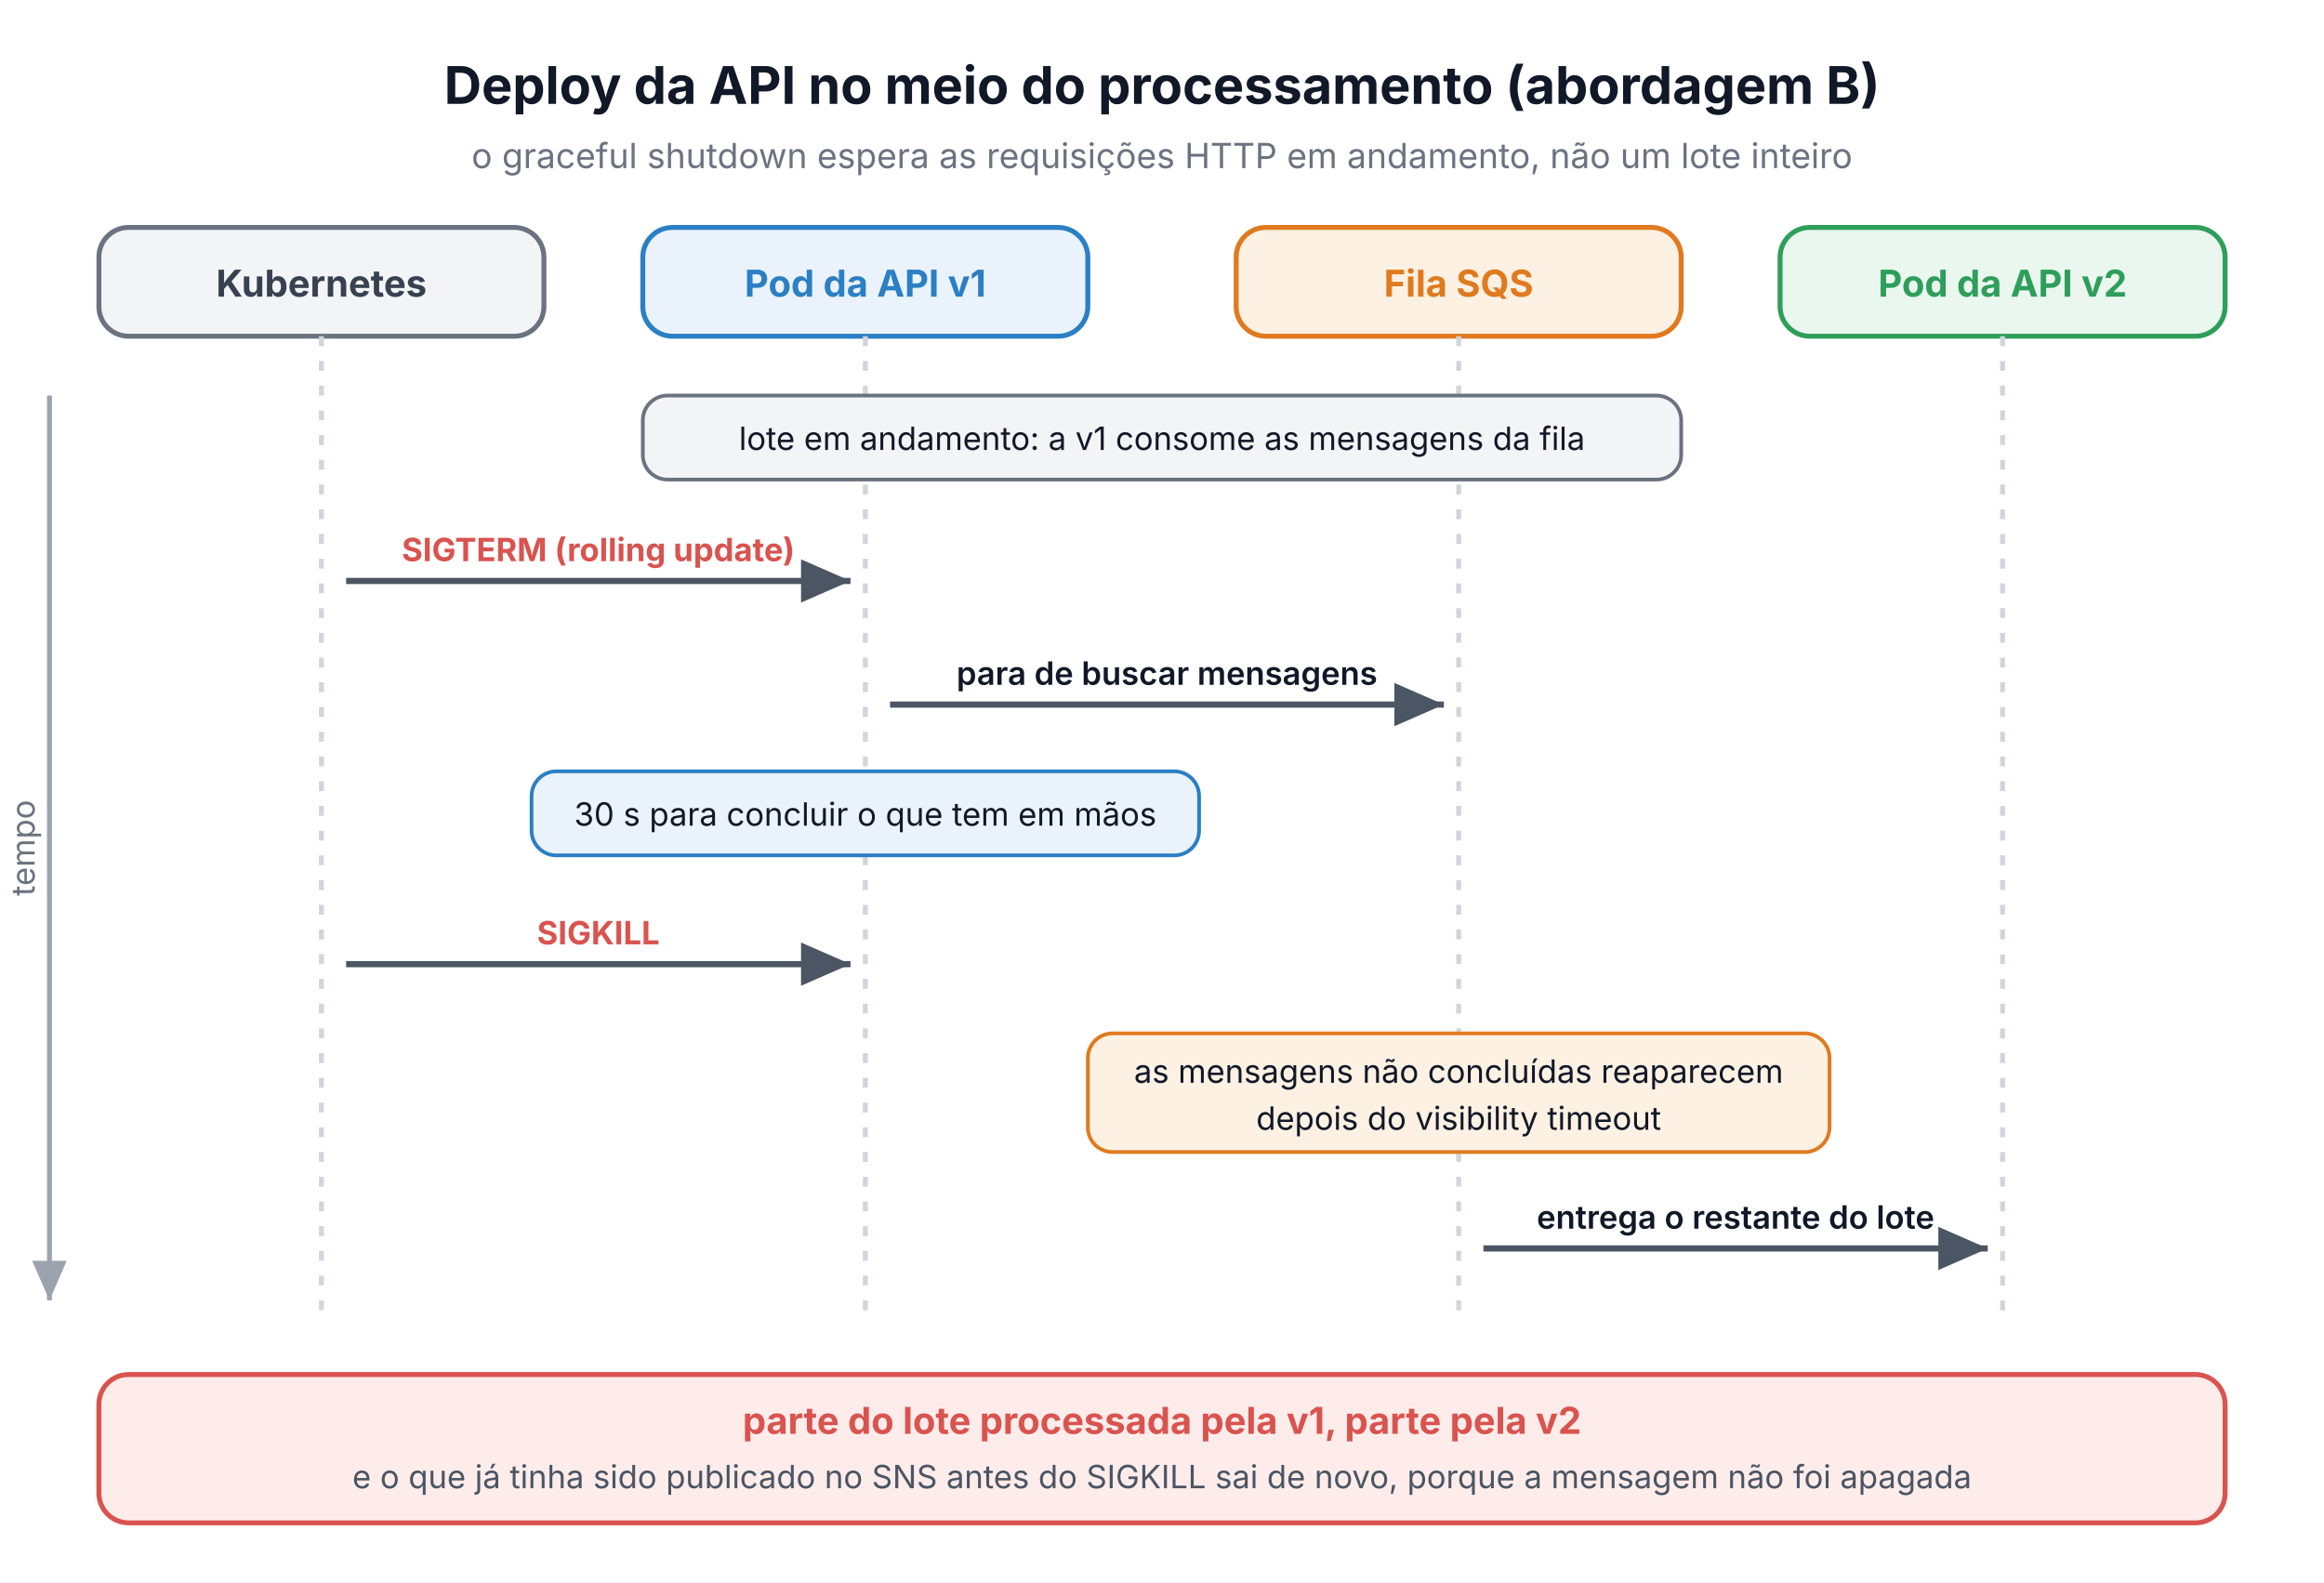
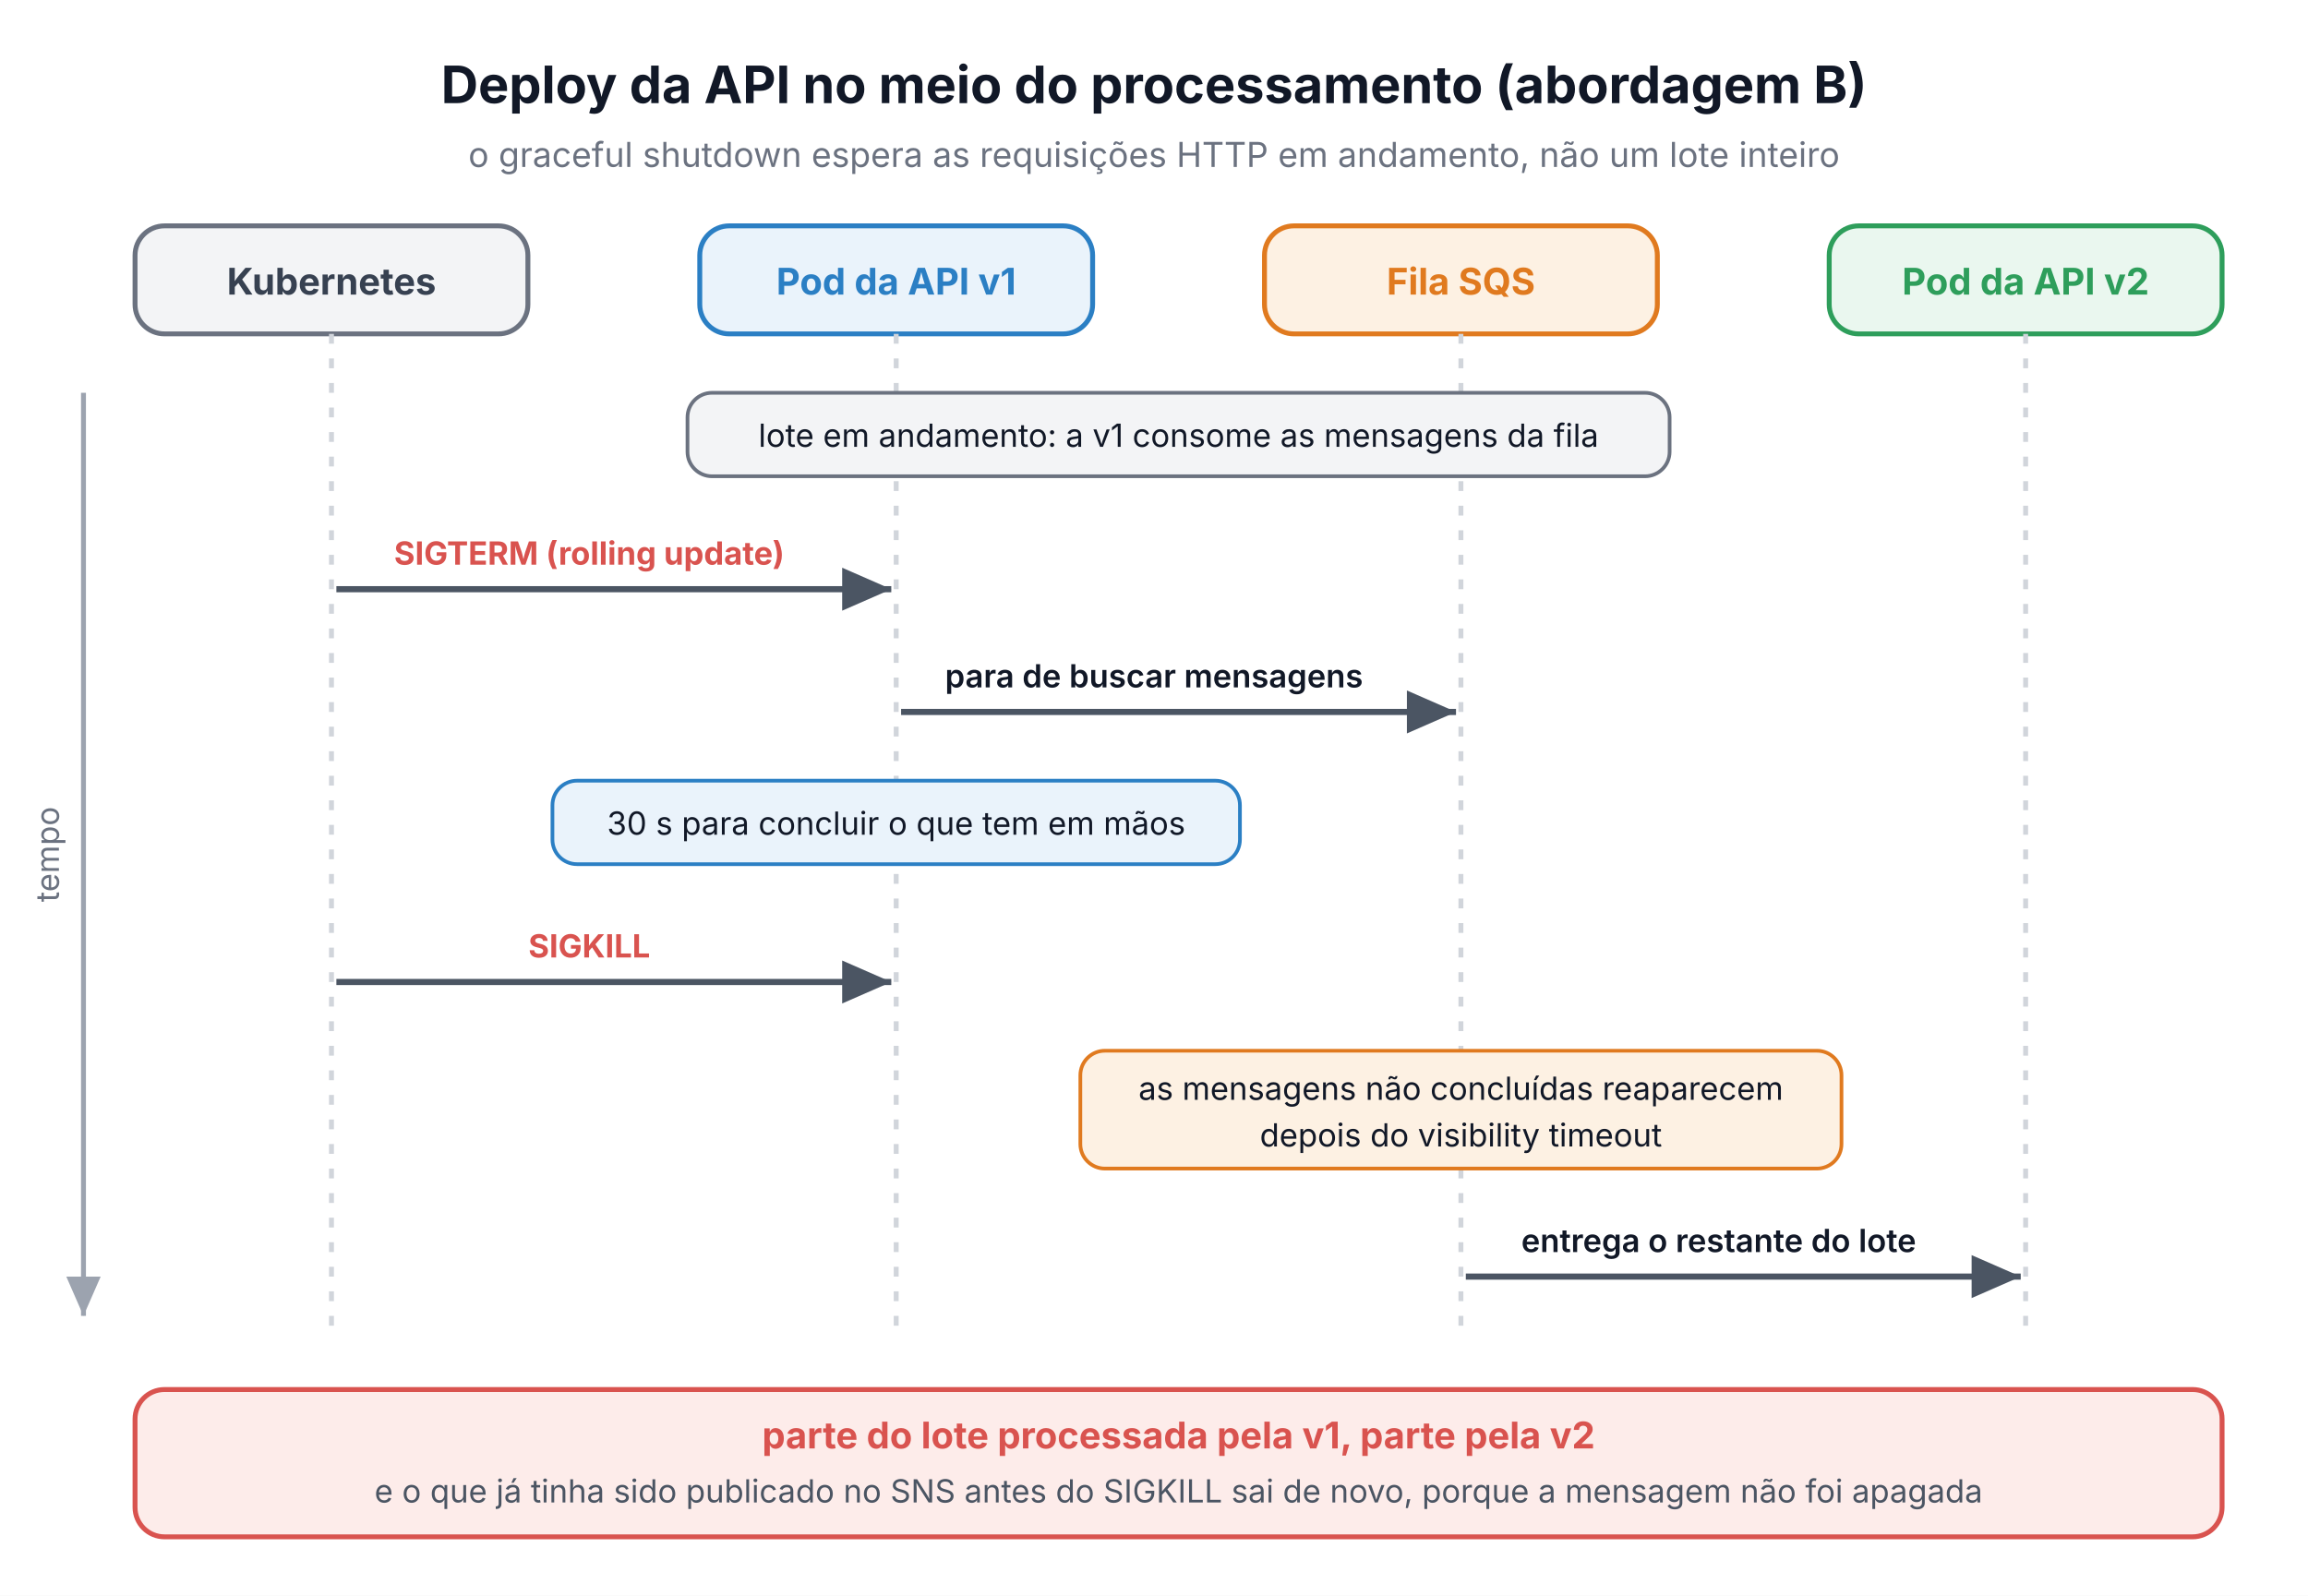
- <svg xmlns="http://www.w3.org/2000/svg" viewBox="0 0 940 640" font-family="Inter, system-ui, sans-serif">
-   <rect width="940" height="640" fill="#ffffff" />
+ <svg xmlns="http://www.w3.org/2000/svg" viewBox="0 0 940 650" font-family="Inter, system-ui, sans-serif">
+   <rect width="940" height="650" fill="#ffffff" />
  <defs>
    <marker id="m" markerWidth="10" markerHeight="10" refX="8" refY="3.5" orient="auto">
      <path d="M0,0 L8,3.5 L0,7 Z" fill="#4b5563" />
    </marker>
    <marker id="mt" markerWidth="10" markerHeight="10" refX="8" refY="3.5" orient="auto">
      <path d="M0,0 L8,3.5 L0,7 Z" fill="#9ca3af" />
    </marker>
  </defs>
  <text x="470" y="42" font-size="21" font-weight="700" fill="#111827" text-anchor="middle">Deploy da API no meio do processamento (abordagem B)</text>
  <text x="470" y="68" font-size="14" fill="#6b7280" text-anchor="middle">o graceful shutdown espera as requisições HTTP em andamento, não um lote inteiro</text>
  <g font-size="15" font-weight="700" text-anchor="middle">
-     <rect x="40" y="92" width="180" height="44" rx="12" fill="#f3f4f6" stroke="#6b7280" stroke-width="2" />
-     <text x="130" y="120" fill="#374151">Kubernetes</text>
-     <rect x="260" y="92" width="180" height="44" rx="12" fill="#eaf3fb" stroke="#2b7fc4" stroke-width="2" />
-     <text x="350" y="120" fill="#2b7fc4">Pod da API v1</text>
-     <rect x="500" y="92" width="180" height="44" rx="12" fill="#fdf1e3" stroke="#e07a1f" stroke-width="2" />
-     <text x="590" y="120" fill="#e07a1f">Fila SQS</text>
-     <rect x="720" y="92" width="180" height="44" rx="12" fill="#eaf7ef" stroke="#2e9e5b" stroke-width="2" />
-     <text x="810" y="120" fill="#2e9e5b">Pod da API v2</text>
+     <rect x="55" y="92" width="160" height="44" rx="12" fill="#f3f4f6" stroke="#6b7280" stroke-width="2" />
+     <text x="135" y="120" fill="#374151">Kubernetes</text>
+     <rect x="285" y="92" width="160" height="44" rx="12" fill="#eaf3fb" stroke="#2b7fc4" stroke-width="2" />
+     <text x="365" y="120" fill="#2b7fc4">Pod da API v1</text>
+     <rect x="515" y="92" width="160" height="44" rx="12" fill="#fdf1e3" stroke="#e07a1f" stroke-width="2" />
+     <text x="595" y="120" fill="#e07a1f">Fila SQS</text>
+     <rect x="745" y="92" width="160" height="44" rx="12" fill="#eaf7ef" stroke="#2e9e5b" stroke-width="2" />
+     <text x="825" y="120" fill="#2e9e5b">Pod da API v2</text>
  </g>
  <g stroke="#d1d5db" stroke-width="2" stroke-dasharray="4 6">
-     <path d="M130 136 V536" />
-     <path d="M350 136 V536" />
-     <path d="M590 136 V536" />
-     <path d="M810 136 V536" />
+     <path d="M135 136 V546" />
+     <path d="M365 136 V546" />
+     <path d="M595 136 V546" />
+     <path d="M825 136 V546" />
  </g>
-   <path d="M20 160 V526" stroke="#9ca3af" stroke-width="2" marker-end="url(#mt)" />
-   <text x="0" y="0" font-size="13" fill="#6b7280" text-anchor="middle" transform="translate(14 343) rotate(-90)">tempo</text>
-   <rect x="260" y="160" width="420" height="34" rx="10" fill="#f3f4f6" stroke="#6b7280" stroke-width="1.5" />
-   <text x="470" y="182" font-size="13" fill="#111827" text-anchor="middle">lote em andamento: a v1 consome as mensagens da fila</text>
-   <path d="M140 235 H344" stroke="#4b5563" stroke-width="2.5" marker-end="url(#m)" />
-   <text x="242" y="227" font-size="13" font-weight="700" fill="#d9534f" text-anchor="middle">SIGTERM (rolling update)</text>
-   <path d="M360 285 H584" stroke="#4b5563" stroke-width="2.5" marker-end="url(#m)" />
-   <text x="472" y="277" font-size="13" font-weight="600" fill="#111827" text-anchor="middle">para de buscar mensagens</text>
-   <rect x="215" y="312" width="270" height="34" rx="10" fill="#eaf3fb" stroke="#2b7fc4" stroke-width="1.5" />
-   <text x="350" y="334" font-size="13" fill="#111827" text-anchor="middle">30 s para concluir o que tem em mãos</text>
-   <path d="M140 390 H344" stroke="#4b5563" stroke-width="2.5" marker-end="url(#m)" />
-   <text x="242" y="382" font-size="13" font-weight="700" fill="#d9534f" text-anchor="middle">SIGKILL</text>
-   <rect x="440" y="418" width="300" height="48" rx="10" fill="#fdf1e3" stroke="#e07a1f" stroke-width="1.5" />
-   <text x="590" y="438" font-size="13" fill="#111827" text-anchor="middle">as mensagens não concluídas reaparecem</text>
-   <text x="590" y="457" font-size="13" fill="#111827" text-anchor="middle">depois do visibility timeout</text>
-   <path d="M600 505 H804" stroke="#4b5563" stroke-width="2.5" marker-end="url(#m)" />
-   <text x="702" y="497" font-size="13" font-weight="600" fill="#111827" text-anchor="middle">entrega o restante do lote</text>
-   <rect x="40" y="556" width="860" height="60" rx="12" fill="#fdecea" stroke="#d9534f" stroke-width="2" />
-   <text x="470" y="580" font-size="15" font-weight="700" fill="#d9534f" text-anchor="middle">parte do lote processada pela v1, parte pela v2</text>
-   <text x="470" y="602" font-size="13" fill="#4b5563" text-anchor="middle">e o que já tinha sido publicado no SNS antes do SIGKILL sai de novo, porque a mensagem não foi apagada</text>
+   <path d="M34 160 V536" stroke="#9ca3af" stroke-width="2" marker-end="url(#mt)" />
+   <text x="0" y="0" font-size="13" fill="#6b7280" text-anchor="middle" transform="translate(24 348) rotate(-90)">tempo</text>
+   <rect x="280" y="160" width="400" height="34" rx="10" fill="#f3f4f6" stroke="#6b7280" stroke-width="1.5" />
+   <text x="480" y="182" font-size="13" fill="#111827" text-anchor="middle">lote em andamento: a v1 consome as mensagens da fila</text>
+   <path d="M137 240 H363" stroke="#4b5563" stroke-width="2.5" marker-end="url(#m)" />
+   <text x="240" y="230" font-size="13" font-weight="700" fill="#d9534f" text-anchor="middle">SIGTERM (rolling update)</text>
+   <path d="M367 290 H593" stroke="#4b5563" stroke-width="2.5" marker-end="url(#m)" />
+   <text x="470" y="280" font-size="13" font-weight="600" fill="#111827" text-anchor="middle">para de buscar mensagens</text>
+   <rect x="225" y="318" width="280" height="34" rx="10" fill="#eaf3fb" stroke="#2b7fc4" stroke-width="1.5" />
+   <text x="365" y="340" font-size="13" fill="#111827" text-anchor="middle">30 s para concluir o que tem em mãos</text>
+   <path d="M137 400 H363" stroke="#4b5563" stroke-width="2.5" marker-end="url(#m)" />
+   <text x="240" y="390" font-size="13" font-weight="700" fill="#d9534f" text-anchor="middle">SIGKILL</text>
+   <rect x="440" y="428" width="310" height="48" rx="10" fill="#fdf1e3" stroke="#e07a1f" stroke-width="1.5" />
+   <text x="595" y="448" font-size="13" fill="#111827" text-anchor="middle">as mensagens não concluídas reaparecem</text>
+   <text x="595" y="467" font-size="13" fill="#111827" text-anchor="middle">depois do visibility timeout</text>
+   <path d="M597 520 H823" stroke="#4b5563" stroke-width="2.5" marker-end="url(#m)" />
+   <text x="700" y="510" font-size="13" font-weight="600" fill="#111827" text-anchor="middle">entrega o restante do lote</text>
+   <rect x="55" y="566" width="850" height="60" rx="12" fill="#fdecea" stroke="#d9534f" stroke-width="2" />
+   <text x="480" y="590" font-size="15" font-weight="700" fill="#d9534f" text-anchor="middle">parte do lote processada pela v1, parte pela v2</text>
+   <text x="480" y="612" font-size="13" fill="#4b5563" text-anchor="middle">e o que já tinha sido publicado no SNS antes do SIGKILL sai de novo, porque a mensagem não foi apagada</text>
</svg>
